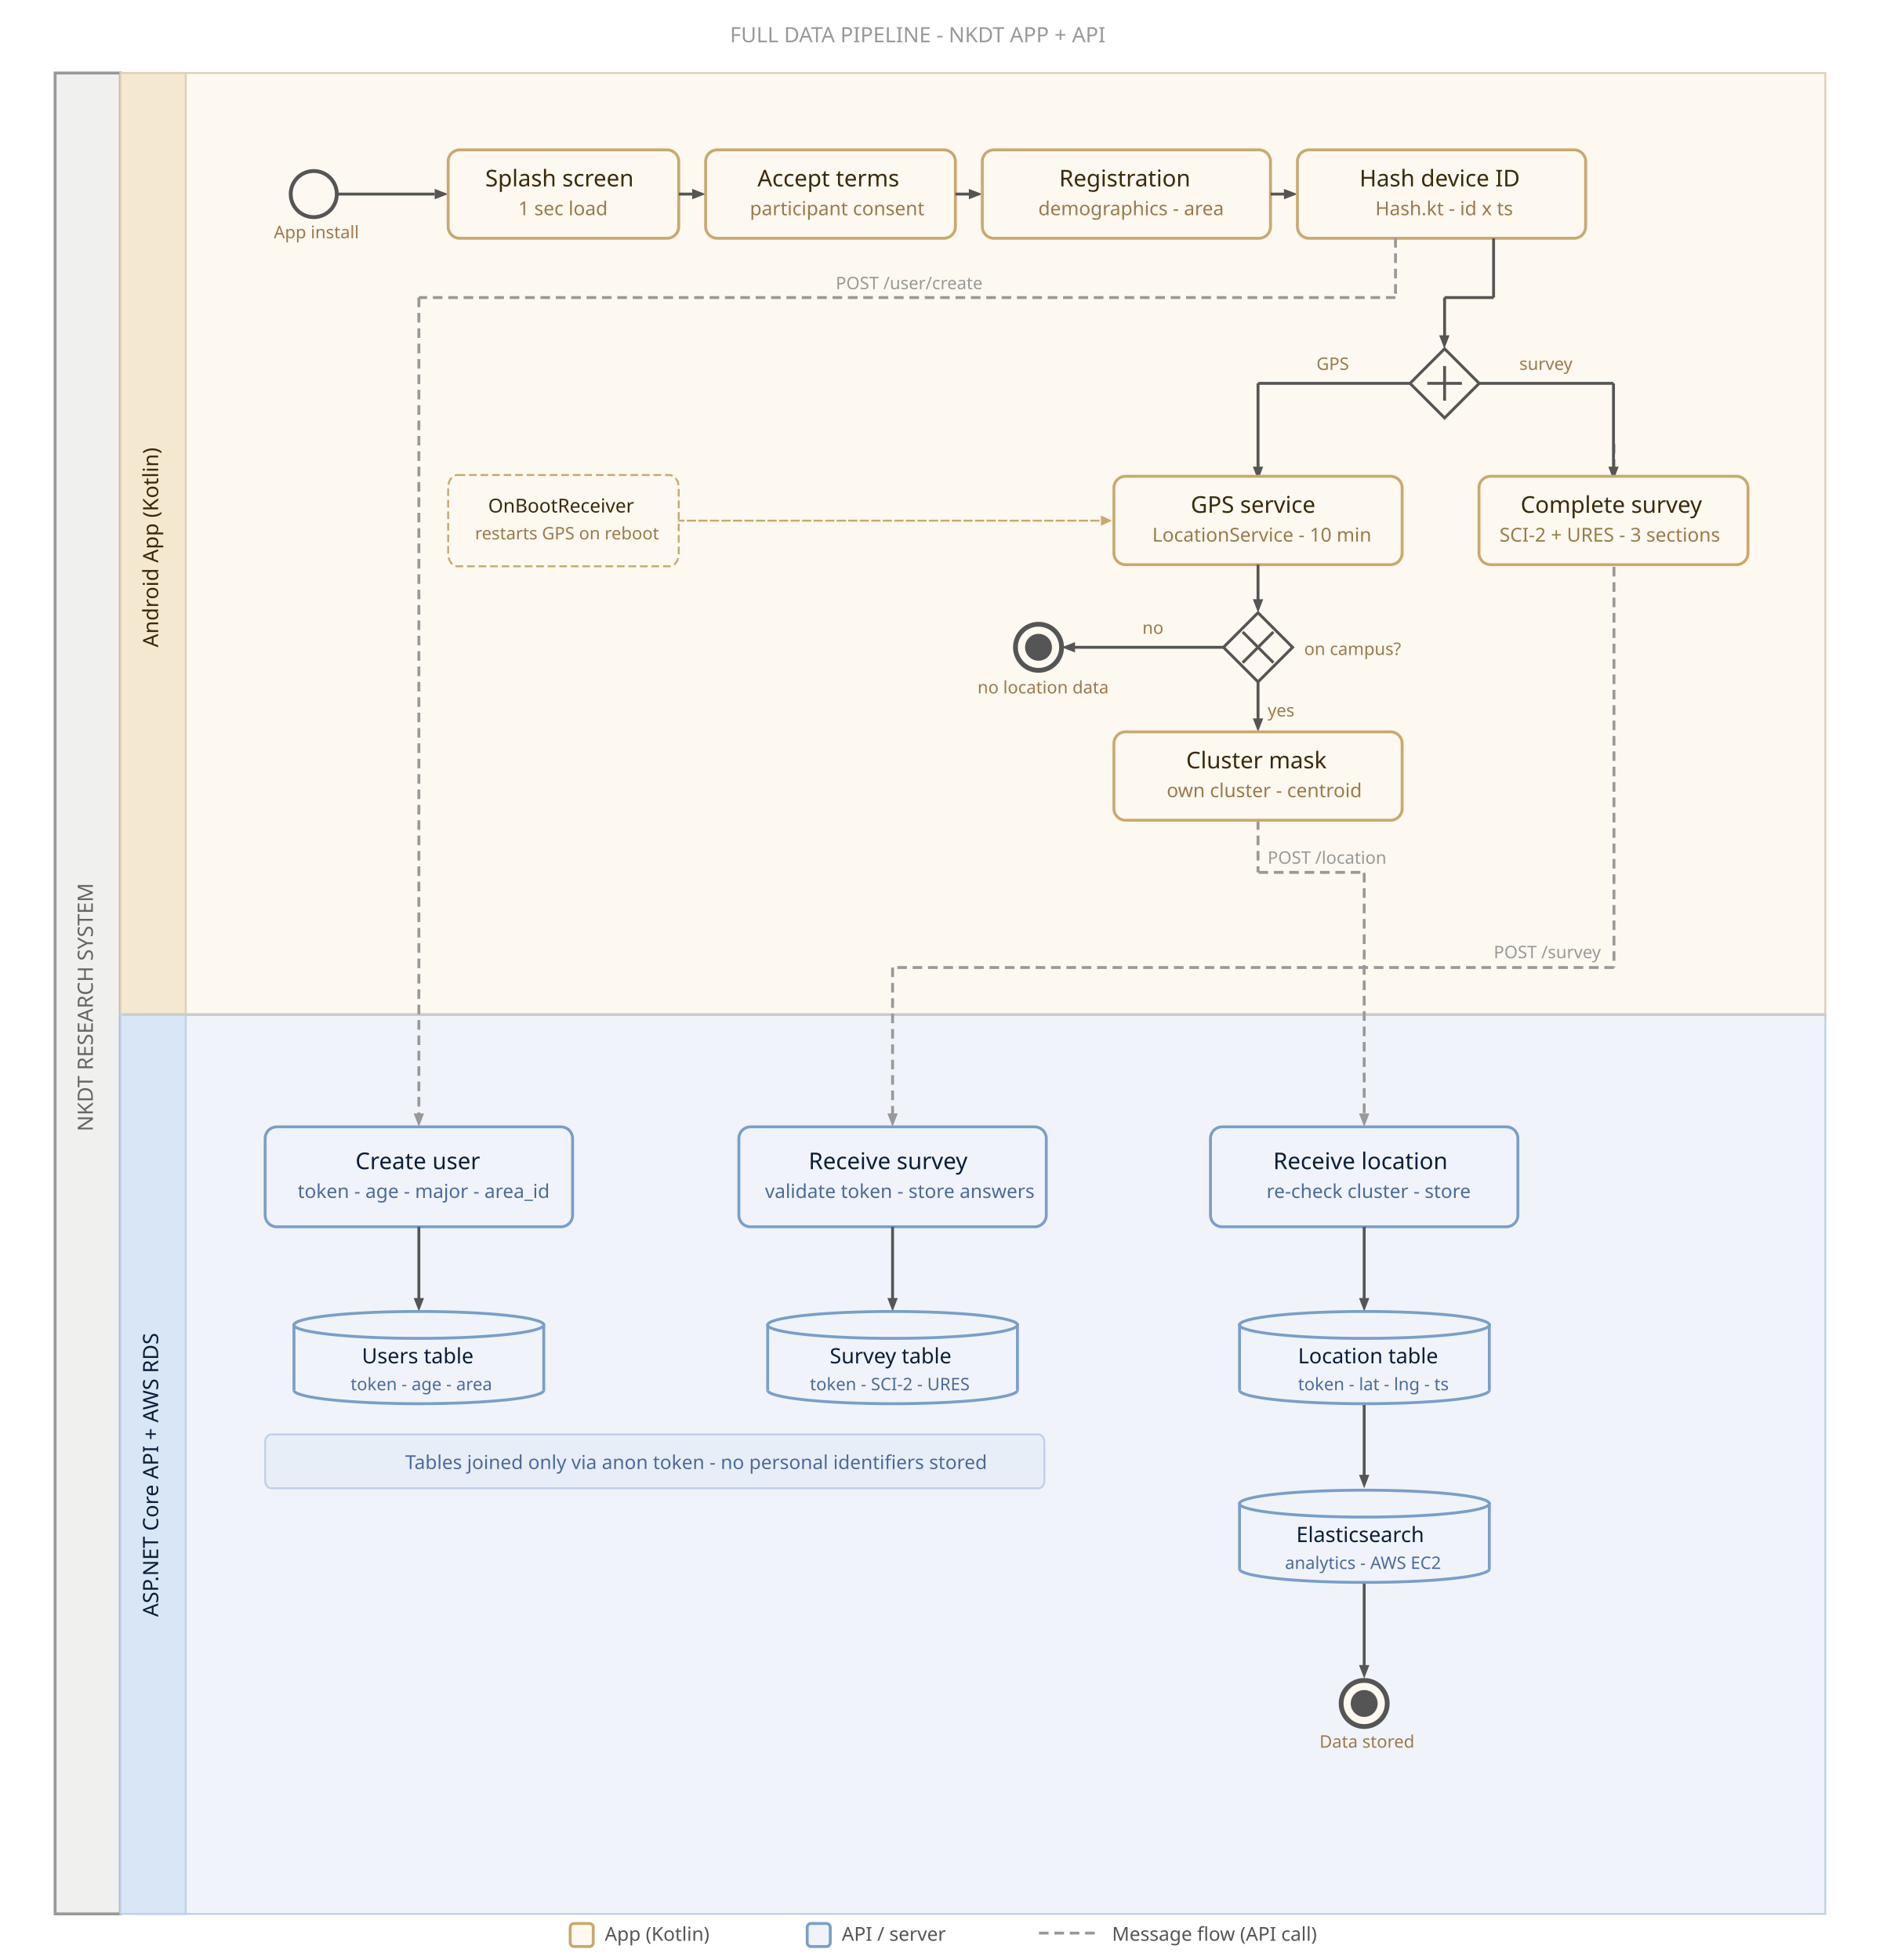
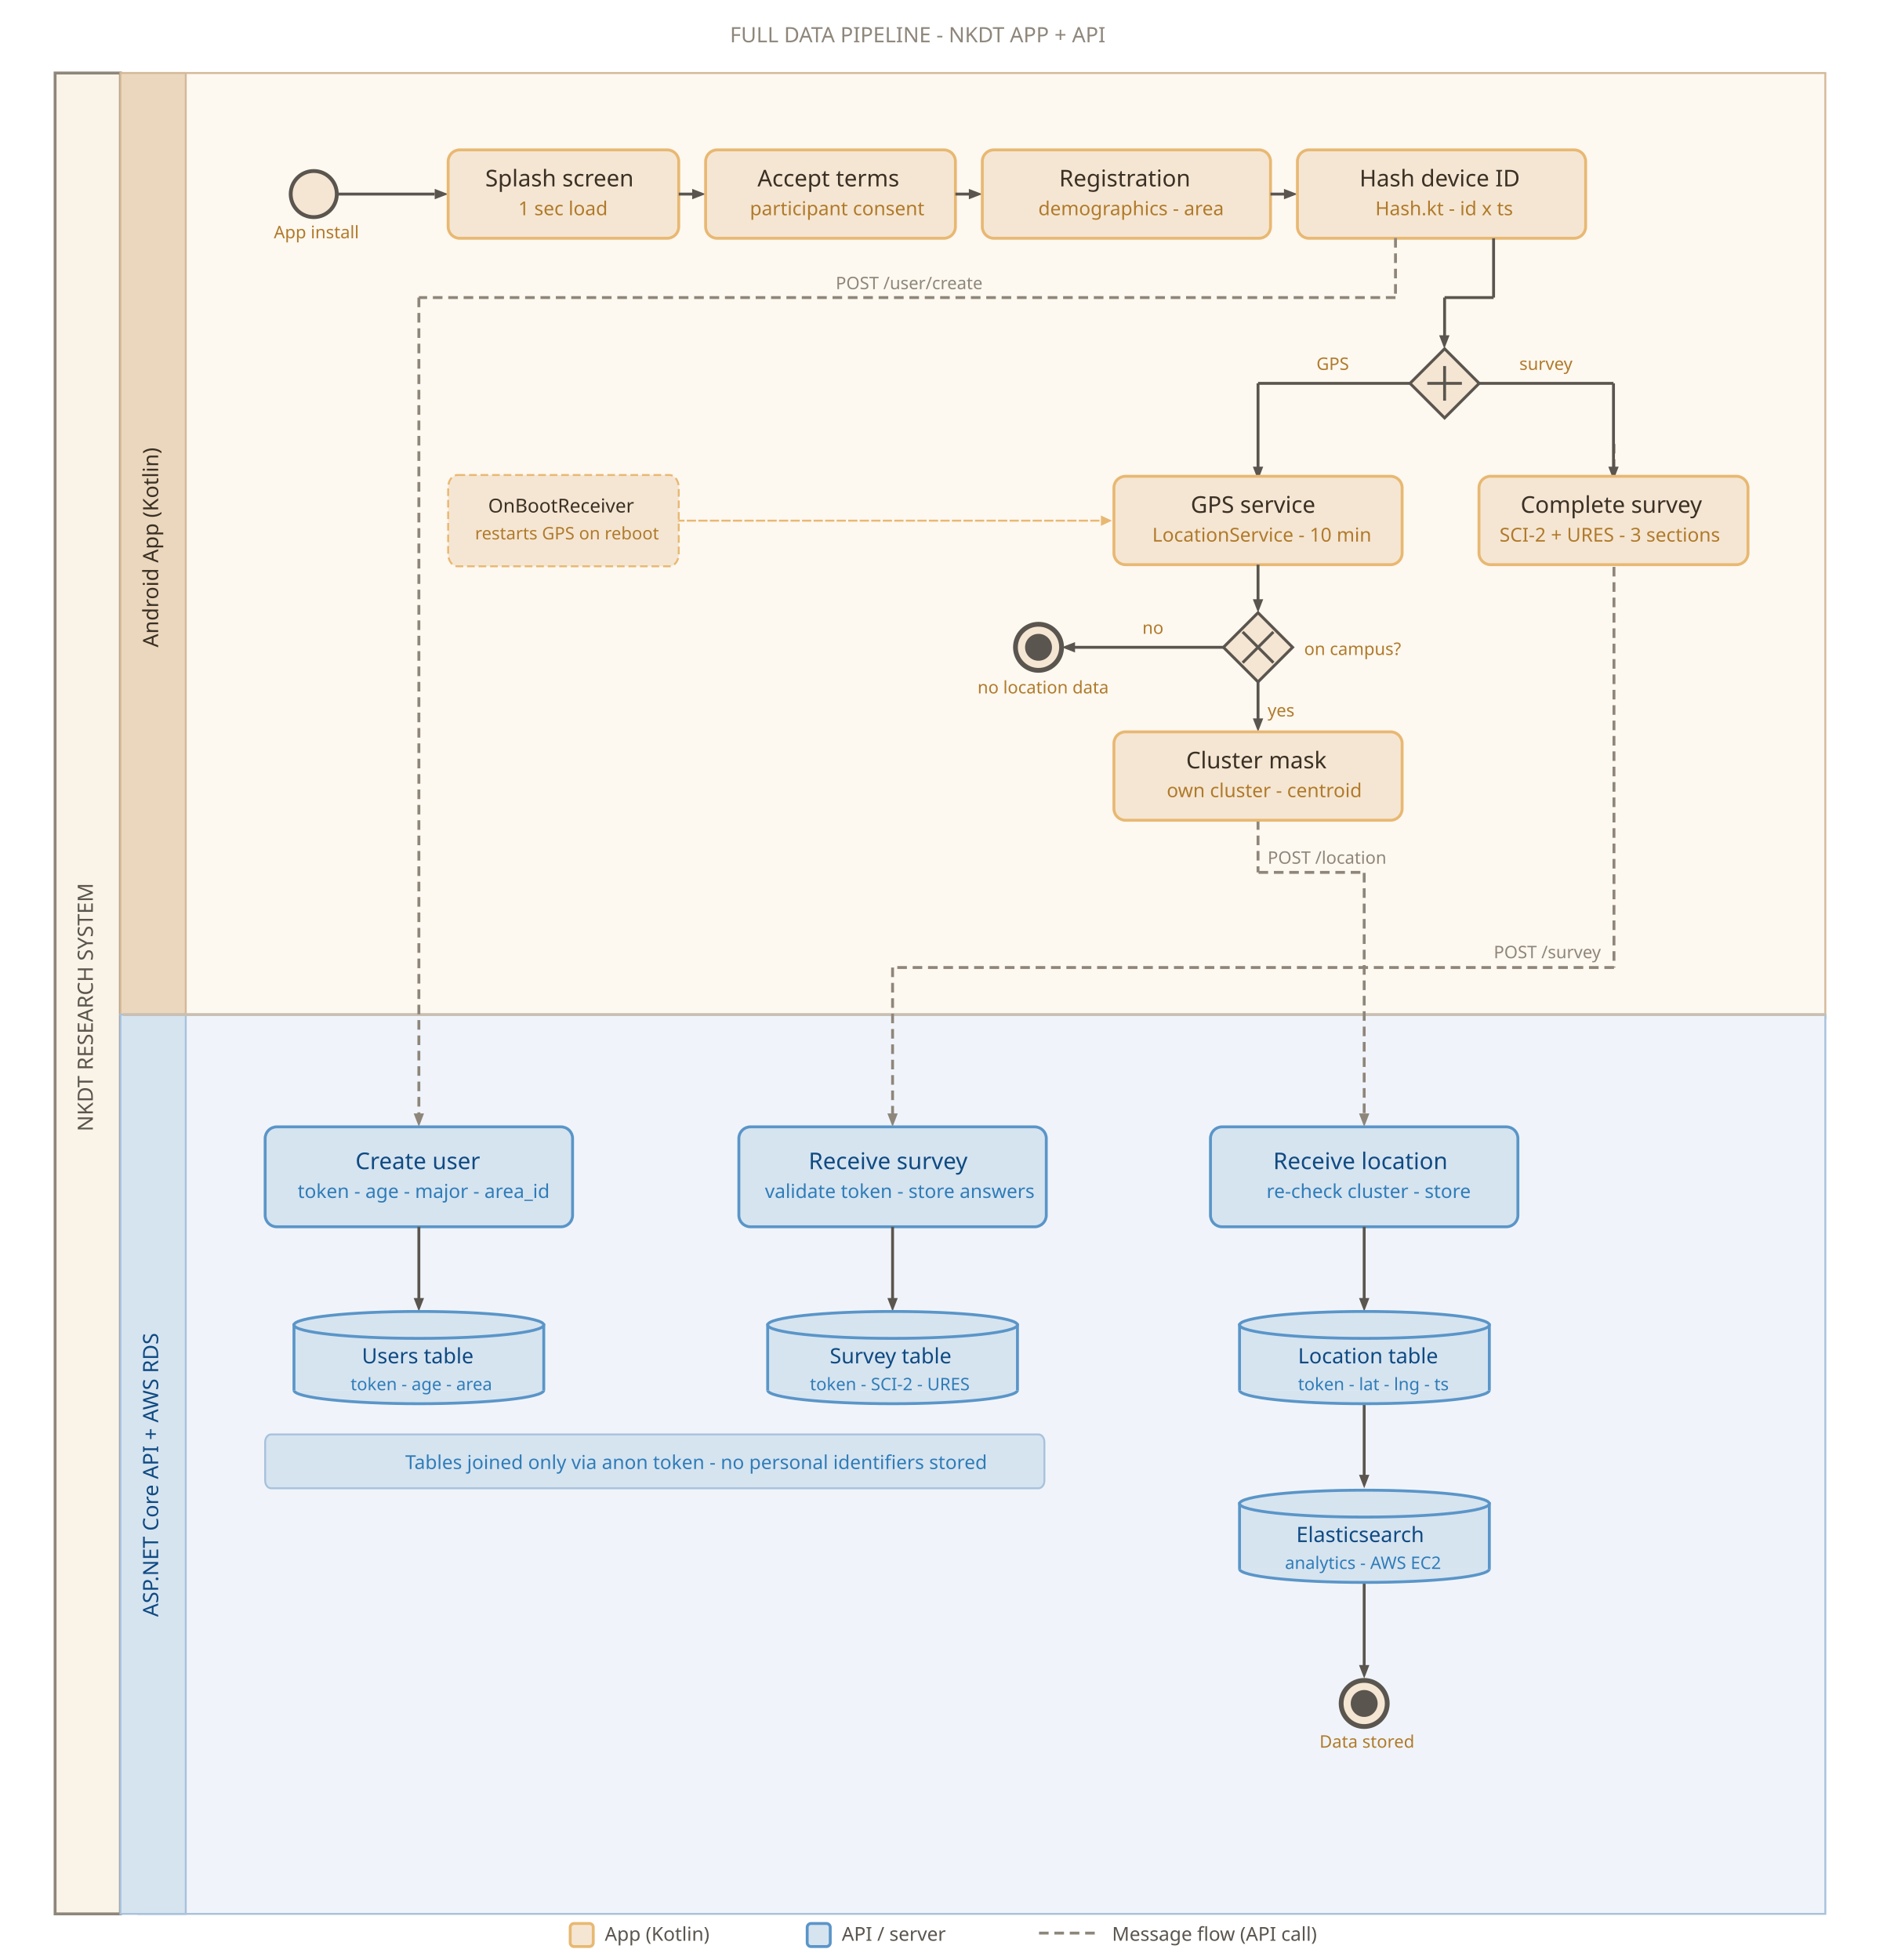
<svg xmlns="http://www.w3.org/2000/svg" version="1.1" id="Layer_1" x="0px" y="0px" width="980px" height="1020px" viewBox="0 0 980 1020" enable-background="new 0 0 980 1020" xml:space="preserve">
-   <text transform="matrix(1 0 0 1 379.9189 22)" fill="#999999" font-family="'ArialMT'" font-size="11">FULL DATA PIPELINE - NKDT APP + API</text>
-   <g>
-     <rect x="28.676" y="38" fill="#F0F0EE" stroke="#999999" stroke-width="1.5" width="34" height="958" />
-     <text transform="matrix(6.123234e-017 -1 1 6.123234e-017 48.3242 588.8115)" fill="#666666" font-family="'Arial-BoldMT'" font-size="11">NKDT RESEARCH SYSTEM</text>
-   </g>
-   <rect x="63.095" y="38" fill="#FDF8F0" stroke="#DDD0B8" width="886.905" height="491.905" />
-   <g>
-     <rect x="62.676" y="38" fill="#F5E8D0" stroke="#DDD0B8" width="34" height="490" />
-     <text transform="matrix(6.123234e-017 -1 1 6.123234e-017 82.3242 336.8643)" fill="#3A2A0A" font-family="'Arial-BoldMT'" font-size="11">Android App (Kotlin)</text>
-   </g>
-   <rect x="72" y="528" fill="#F0F4FA" stroke="#C0D0E8" width="878" height="468" />
-   <g>
-     <rect x="62.676" y="528" fill="#D8E6F5" stroke="#C0D0E8" width="34" height="468" />
-     <text transform="matrix(6.123234e-017 -1 1 6.123234e-017 82.3242 841.4121)" fill="#0A1E3A" font-family="'Arial-BoldMT'" font-size="11">ASP.NET Core API + AWS RDS</text>
-   </g>
-   <line fill="none" stroke="#CCCCCC" stroke-width="1.5" x1="64" y1="528" x2="950" y2="528" />
-   <g>
-     <circle fill="#FDF8F0" stroke="#555555" stroke-width="2" cx="163.295" cy="101" r="12" />
-     <text transform="matrix(1 0 0 1 142.5332 124)" fill="#9A7A4A" font-family="'ArialMT'" font-size="9">App install</text>
-   </g>
-   <g>
-     <line fill="none" stroke="#555555" stroke-width="1.5" x1="175.812" y1="101" x2="226.246" y2="101" />
-     <polygon fill="#555555" points="233.246,101 226.246,103.7 226.246,98.3  " />
-   </g>
-   <g>
-     <path fill="#FDF8F0" stroke="#C8A96E" stroke-width="1.5" d="M239.246,78h108c3.313,0,6,2.687,6,6v34c0,3.313-2.688,6-6,6h-108   c-3.313,0-6-2.687-6-6V84C233.246,80.687,235.933,78,239.246,78z" />
-     <text transform="matrix(1 0 0 1 252.5586 97)" fill="#3A2A0A" font-family="'Arial-BoldMT'" font-size="12">Splash screen</text>
-     <text transform="matrix(1 0 0 1 269.7339 112)" fill="#9A7A4A" font-family="'ArialMT'" font-size="10">1 sec load</text>
-   </g>
-   <g>
-     <line fill="none" stroke="#555555" stroke-width="1.5" x1="353.246" y1="101" x2="360.746" y2="101" />
-     <polygon fill="#555555" points="367.246,101 360.246,103.7 360.246,98.3  " />
-   </g>
-   <g>
-     <path fill="#FDF8F0" stroke="#C8A96E" stroke-width="1.5" d="M373.246,78h118c3.313,0,6,2.687,6,6v34c0,3.313-2.688,6-6,6h-118   c-3.313,0-6-2.687-6-6V84C367.246,80.687,369.933,78,373.246,78z" />
-     <text transform="matrix(1 0 0 1 394.2305 97)" fill="#3A2A0A" font-family="'Arial-BoldMT'" font-size="12">Accept terms</text>
-     <text transform="matrix(1 0 0 1 390.2759 112)" fill="#9A7A4A" font-family="'ArialMT'" font-size="10">participant consent</text>
-   </g>
-   <g>
-     <line fill="none" stroke="#555555" stroke-width="1.5" x1="497.246" y1="101" x2="504.746" y2="101" />
-     <polygon fill="#555555" points="511.246,101 504.246,103.7 504.246,98.3  " />
-   </g>
-   <g>
-     <path fill="#FDF8F0" stroke="#C8A96E" stroke-width="1.5" d="M517.246,78h138c3.313,0,6,2.687,6,6v34c0,3.313-2.688,6-6,6h-138   c-3.313,0-6-2.687-6-6V84C511.246,80.687,513.933,78,517.246,78z" />
-     <text transform="matrix(1 0 0 1 551.2422 97)" fill="#3A2A0A" font-family="'Arial-BoldMT'" font-size="12">Registration</text>
-     <text transform="matrix(1 0 0 1 540.3887 112)" fill="#9A7A4A" font-family="'ArialMT'" font-size="10">demographics - area</text>
-   </g>
-   <g>
-     <line fill="none" stroke="#555555" stroke-width="1.5" x1="661.246" y1="101" x2="668.746" y2="101" />
-     <polygon fill="#555555" points="675.246,101 668.246,103.7 668.246,98.3  " />
-   </g>
-   <g>
-     <path fill="#FDF8F0" stroke="#C8A96E" stroke-width="1.5" d="M681.246,78h138c3.313,0,6,2.687,6,6v34c0,3.313-2.688,6-6,6h-138   c-3.313,0-6-2.687-6-6V84C675.246,80.687,677.933,78,681.246,78z" />
-     <text transform="matrix(1 0 0 1 707.5605 97)" fill="#3A2A0A" font-family="'Arial-BoldMT'" font-size="12">Hash device ID</text>
-     <text transform="matrix(1 0 0 1 715.793 112)" fill="#9A7A4A" font-family="'ArialMT'" font-size="10">Hash.kt - id x ts</text>
-   </g>
-   <g>
-     <path fill="#FDF8F0" stroke="#C8A96E" stroke-dasharray="4,2" d="M238.111,247.208h110.27c2.688,0,4.865,2.9,4.865,6.477v34.546   c0,3.577-2.178,6.477-4.865,6.477h-110.27c-2.687,0-4.865-2.9-4.865-6.477v-34.546   C233.246,250.109,235.424,247.208,238.111,247.208z" />
-     <text transform="matrix(1 0 0 1 254.0688 266.709)" fill="#3A2A0A" font-family="'Arial-BoldMT'" font-size="10">OnBootReceiver</text>
-     <text transform="matrix(1 0 0 1 247.2246 280.709)" fill="#9A7A4A" font-family="'ArialMT'" font-size="9">restarts GPS on reboot</text>
-   </g>
-   <line fill="none" stroke="#999999" stroke-width="1.5" stroke-dasharray="5,3" x1="654.748" y1="426.833" x2="654.748" y2="454" />
-   <text transform="matrix(1 0 0 1 434.9648 150.5)" fill="#999999" font-family="'ArialMT'" font-size="9">POST /user/create</text>
-   <line fill="none" stroke="#999999" stroke-width="1.5" stroke-dasharray="5,3" x1="840" y1="231" x2="840" y2="503.5" />
-   <text transform="matrix(1 0 0 1 777.4219 498.667)" fill="#999999" font-family="'ArialMT'" font-size="9">POST /survey</text>
-   <line fill="none" stroke="#999999" stroke-width="1.5" stroke-dasharray="5,3" x1="726.295" y1="123.858" x2="726.295" y2="154.858" />
-   <text transform="matrix(1 0 0 1 659.748 449.5)" fill="#999999" font-family="'ArialMT'" font-size="9">POST /location</text>
-   <line fill="none" stroke="#999999" stroke-width="1.5" stroke-dasharray="5,3" x1="726.294" y1="154.858" x2="218" y2="154.858" />
-   <g>
-     <line fill="none" stroke="#999999" stroke-width="1.5" stroke-dasharray="5,3" x1="218" y1="154.858" x2="218" y2="579.929" />
-     <polygon fill="#999999" points="218,586.429 215.3,579.429 220.7,579.429  " />
-   </g>
-   <g>
-     <path fill="#F0F4FA" stroke="#7A9EC8" stroke-width="1.5" d="M144,586.429h148c3.313,0,6,2.688,6,6v40c0,3.313-2.687,6-6,6H144   c-3.313,0-6-2.687-6-6v-40C138,589.115,140.687,586.429,144,586.429z" />
-     <text transform="matrix(1 0 0 1 184.9824 608.4287)" fill="#0A1E3A" font-family="'Arial-BoldMT'" font-size="12">Create user</text>
-     <text transform="matrix(1 0 0 1 154.9141 623.4287)" fill="#4A6A9A" font-family="'ArialMT'" font-size="10">token - age - major - area_id</text>
-   </g>
-   <g>
-     <line fill="none" stroke="#555555" stroke-width="1.5" x1="218" y1="638.429" x2="218" y2="676" />
-     <polygon fill="#555555" points="218,682.5 215.3,675.5 220.7,675.5  " />
-   </g>
-   <line fill="none" stroke="#999999" stroke-width="1.5" stroke-dasharray="5,3" x1="840" y1="503.5" x2="464.543" y2="503.5" />
-   <g>
-     <line fill="none" stroke="#999999" stroke-width="1.5" stroke-dasharray="5,3" x1="464.543" y1="503.5" x2="464.543" y2="579.929" />
-     <polygon fill="#999999" points="464.543,586.429 461.843,579.429 467.243,579.429  " />
-   </g>
-   <g>
-     <path fill="#F0F4FA" stroke="#7A9EC8" stroke-width="1.5" d="M390.543,586.429h148c3.313,0,6,2.688,6,6v40c0,3.313-2.688,6-6,6   h-148c-3.313,0-6-2.687-6-6v-40C384.543,589.115,387.229,586.429,390.543,586.429z" />
-     <text transform="matrix(1 0 0 1 420.8438 608.4287)" fill="#0A1E3A" font-family="'Arial-BoldMT'" font-size="12">Receive survey</text>
-     <text transform="matrix(1 0 0 1 398.1221 623.4287)" fill="#4A6A9A" font-family="'ArialMT'" font-size="10">validate token - store answers</text>
-   </g>
-   <g>
-     <line fill="none" stroke="#555555" stroke-width="1.5" x1="464.543" y1="638.429" x2="464.543" y2="676" />
-     <polygon fill="#555555" points="464.543,682.5 461.843,675.5 467.243,675.5  " />
-   </g>
-   <line fill="none" stroke="#999999" stroke-width="1.5" stroke-dasharray="5,3" x1="655" y1="454" x2="710" y2="454" />
-   <g>
-     <line fill="none" stroke="#999999" stroke-width="1.5" stroke-dasharray="5,3" x1="710" y1="454.25" x2="710" y2="579.429" />
-     <polygon fill="#999999" points="710,586.429 707.3,579.429 712.7,579.429  " />
-   </g>
-   <g>
-     <path fill="#F0F4FA" stroke="#7A9EC8" stroke-width="1.5" d="M636,586.429h148c3.313,0,6,2.688,6,6v40c0,3.313-2.688,6-6,6H636   c-3.313,0-6-2.687-6-6v-40C630,589.115,632.688,586.429,636,586.429z" />
-     <text transform="matrix(1 0 0 1 662.6475 608.4287)" fill="#0A1E3A" font-family="'Arial-BoldMT'" font-size="12">Receive location</text>
-     <text transform="matrix(1 0 0 1 659.1523 623.4287)" fill="#4A6A9A" font-family="'ArialMT'" font-size="10">re-check cluster - store</text>
-   </g>
-   <g>
-     <line fill="none" stroke="#555555" stroke-width="1.5" x1="710" y1="638.429" x2="710" y2="676" />
-     <polygon fill="#555555" points="710,682.5 707.3,675.5 712.7,675.5  " />
-   </g>
-   <g>
-     <line fill="none" stroke="#555555" stroke-width="1.5" x1="710" y1="730.5" x2="710" y2="768" />
-     <polygon fill="#555555" points="710,774.5 707.3,767.5 712.7,767.5  " />
-   </g>
-   <g>
-     <line fill="none" stroke="#555555" stroke-width="1.5" x1="710" y1="823.5" x2="710" y2="867" />
-     <polygon fill="#555555" points="710,873.5 707.3,866.5 712.7,866.5  " />
-   </g>
-   <g>
-     <g>
-       <circle fill="#FDF8F0" stroke="#555555" stroke-width="2.5" cx="710" cy="886.5" r="12" />
-       <circle fill="#555555" cx="710" cy="886.5" r="7" />
-     </g>
-     <text transform="matrix(1 0 0 1 686.7373 909.5)" fill="#9A7A4A" font-family="'ArialMT'" font-size="9">Data stored</text>
-   </g>
-   <g>
-     <path fill="#E8EEF8" stroke="#C0D0E8" d="M141.004,746.5H540.56c1.658,0,3.005,1.791,3.005,4v20c0,2.209-1.347,4-3.005,4H141.004   c-1.659,0-3.004-1.791-3.004-4v-20C138,748.291,139.345,746.5,141.004,746.5z" />
-     <text transform="matrix(1 0 0 1 210.936 764.5)" fill="#4A6A9A" font-family="'ArialMT'" font-size="10">Tables joined only via anon token - no personal identifiers stored</text>
-   </g>
-   <g>
-     <g>
-       <path fill="#FDF8F0" stroke="#C8A96E" stroke-width="1.5" d="M298.762,1001h8c1.104,0,2,0.896,2,2v8c0,1.104-0.896,2-2,2h-8    c-1.104,0-2-0.896-2-2v-8C296.762,1001.896,297.657,1001,298.762,1001z" />
-       <text transform="matrix(1 0 0 1 314.7617 1010)" fill="#555555" font-family="'ArialMT'" font-size="10">App (Kotlin)</text>
-     </g>
-     <g>
-       <path fill="#F0F4FA" stroke="#7A9EC8" stroke-width="1.5" d="M422.107,1001h8c1.104,0,2,0.896,2,2v8c0,1.104-0.896,2-2,2h-8    c-1.104,0-2-0.896-2-2v-8C420.107,1001.896,421.003,1001,422.107,1001z" />
-       <text transform="matrix(1 0 0 1 438.1079 1010)" fill="#555555" font-family="'ArialMT'" font-size="10">API / server</text>
-     </g>
-     <g>
-       <line fill="none" stroke="#999999" stroke-width="1.5" stroke-dasharray="5,3" x1="540.762" y1="1006" x2="572.762" y2="1006" />
-       <text transform="matrix(1 0 0 1 578.7617 1010)" fill="#555555" font-family="'ArialMT'" font-size="10">Message flow (API call)</text>
-     </g>
-   </g>
-   <g>
-     <path fill="none" stroke="#C8A96E" stroke-dasharray="3,3" d="M353.246,270.958h222.595H353.246z" />
-     <polygon fill="#C8A96E" points="578.703,270.958 572.979,273.659 572.979,268.258  " />
-   </g>
-   <g>
-     <g>
-       <polygon fill="#FDF8F0" stroke="#555555" stroke-width="1.5" points="751.843,181.5 769.843,199.5 751.843,217.5 733.843,199.5       " />
-       <line fill="none" stroke="#555555" stroke-width="1.5" x1="751.843" y1="190.5" x2="751.843" y2="208.5" />
-       <line fill="none" stroke="#555555" stroke-width="1.5" x1="742.843" y1="199.5" x2="760.843" y2="199.5" />
-     </g>
-     <g>
-       <line fill="none" stroke="#555555" stroke-width="1.5" x1="733.748" y1="199.5" x2="654.748" y2="199.5" />
-       <line fill="none" stroke="#555555" stroke-width="1.5" x1="654.748" y1="199.5" x2="654.748" y2="247.858" />
-       <polygon fill="#555555" points="654.748,249.858 652.048,242.858 657.448,242.858   " />
-     </g>
-     <text transform="matrix(1 0 0 1 685.1523 192.5)" fill="#9A7A4A" font-family="'ArialMT'" font-size="9">GPS</text>
-     <g>
-       <line fill="none" stroke="#555555" stroke-width="1.5" x1="769.748" y1="199.5" x2="839.748" y2="199.5" />
-       <line fill="none" stroke="#555555" stroke-width="1.5" x1="839.748" y1="199.5" x2="839.748" y2="247.858" />
-       <polygon fill="#555555" points="839.748,249.858 837.048,242.858 842.448,242.858   " />
-     </g>
-     <text transform="matrix(1 0 0 1 790.748 192.5)" fill="#9A7A4A" font-family="'ArialMT'" font-size="9">survey</text>
-     <g>
-       <path fill="#FDF8F0" stroke="#C8A96E" stroke-width="1.5" d="M585.748,247.858h138c3.313,0,6,2.687,6,6v34c0,3.313-2.688,6-6,6    h-138c-3.313,0-6-2.687-6-6v-34C579.748,250.544,582.435,247.858,585.748,247.858z" />
-       <text transform="matrix(1 0 0 1 619.7236 266.8574)" fill="#3A2A0A" font-family="'Arial-BoldMT'" font-size="12">GPS service</text>
-       <text transform="matrix(1 0 0 1 599.7207 281.8574)" fill="#9A7A4A" font-family="'ArialMT'" font-size="10">LocationService - 10 min</text>
-     </g>
-     <g>
-       <path fill="#FDF8F0" stroke="#C8A96E" stroke-width="1.5" d="M775.748,247.858h128c3.313,0,6,2.687,6,6v34c0,3.313-2.688,6-6,6    h-128c-3.313,0-6-2.687-6-6v-34C769.748,250.544,772.435,247.858,775.748,247.858z" />
-       <text transform="matrix(1 0 0 1 791.3965 266.8574)" fill="#3A2A0A" font-family="'Arial-BoldMT'" font-size="12">Complete survey</text>
-       <text transform="matrix(1 0 0 1 780.4219 281.8574)" fill="#9A7A4A" font-family="'ArialMT'" font-size="10">SCI-2 + URES - 3 sections</text>
-     </g>
-     <g>
-       <line fill="none" stroke="#555555" stroke-width="1.5" x1="654.748" y1="293.858" x2="654.748" y2="312.358" />
-       <polygon fill="#555555" points="654.748,318.858 652.048,311.858 657.448,311.858   " />
-     </g>
-     <g>
-       <polygon fill="#FDF8F0" stroke="#555555" stroke-width="1.5" points="654.748,318.858 672.748,336.858 654.748,354.858     636.748,336.858   " />
-       <line fill="none" stroke="#555555" stroke-width="1.5" x1="646.748" y1="328.858" x2="662.748" y2="344.858" />
-       <line fill="none" stroke="#555555" stroke-width="1.5" x1="662.748" y1="328.858" x2="646.748" y2="344.858" />
-     </g>
-     <text transform="matrix(1 0 0 1 678.748 340.8574)" fill="#9A7A4A" font-family="'ArialMT'" font-size="9">on campus?</text>
-     <g>
-       <line fill="none" stroke="#555555" stroke-width="1.5" x1="636.748" y1="336.858" x2="558.5" y2="336.858" />
-       <polygon fill="#555555" points="552.5,336.858 559.5,334.158 559.5,339.558   " />
-     </g>
-     <g>
-       <circle fill="#FDF8F0" stroke="#555555" stroke-width="2.5" cx="540.5" cy="336.858" r="12" />
-       <circle fill="#555555" cx="540.5" cy="336.858" r="7" />
-     </g>
-     <text transform="matrix(1 0 0 1 508.7598 360.8574)" fill="#9A7A4A" font-family="'ArialMT'" font-size="9">no location data</text>
-     <g>
-       <line fill="none" stroke="#555555" stroke-width="1.5" x1="654.748" y1="354.858" x2="654.748" y2="374.358" />
-       <polygon fill="#555555" points="654.748,380.858 652.048,373.858 657.448,373.858   " />
-     </g>
-     <text transform="matrix(1 0 0 1 659.748 372.8574)" fill="#9A7A4A" font-family="'ArialMT'" font-size="9">yes</text>
-     <g>
-       <path fill="#FDF8F0" stroke="#C8A96E" stroke-width="1.5" d="M585.748,380.858h138c3.313,0,6,2.687,6,6v34c0,3.313-2.688,6-6,6    h-138c-3.313,0-6-2.688-6-6v-34C579.748,383.544,582.435,380.858,585.748,380.858z" />
-       <text transform="matrix(1 0 0 1 617.3154 399.8574)" fill="#3A2A0A" font-family="'Arial-BoldMT'" font-size="12">Cluster mask</text>
-       <text transform="matrix(1 0 0 1 607.2285 414.8574)" fill="#9A7A4A" font-family="'ArialMT'" font-size="10">own cluster - centroid</text>
-     </g>
-     <g>
-       <line fill="none" stroke="#555555" stroke-width="1.5" x1="751.843" y1="154.858" x2="751.843" y2="177.797" />
-       <polygon fill="#555555" points="751.718,181.5 749.018,174.5 754.418,174.5   " />
-     </g>
-     <text transform="matrix(1 0 0 1 594.5469 329.8584)" fill="#9A7A4A" font-family="'ArialMT'" font-size="9">no</text>
-   </g>
-   <g>
-     <polyline fill="#F0F4FA" stroke="#7A9EC8" stroke-width="1.5" points="153,723.5 153,689.5 283,689.5 283,723.5  " />
-     <path fill="#F0F4FA" stroke="#7A9EC8" stroke-width="1.5" d="M153,723.5c0,3.87,29.1,7,65,7s65-3.13,65-7" />
-     <text transform="matrix(1 0 0 1 188.3462 709.5)" fill="#0A1E3A" font-family="'Arial-BoldMT'" font-size="11">Users table</text>
-     <text transform="matrix(1 0 0 1 182.479 723.5)" fill="#4A6A9A" font-family="'ArialMT'" font-size="9">token - age - area</text>
-     <ellipse fill="#F0F4FA" stroke="#7A9EC8" stroke-width="1.5" cx="218" cy="689.5" rx="65" ry="7" />
-   </g>
-   <g>
-     <polyline fill="#F0F4FA" stroke="#7A9EC8" stroke-width="1.5" points="399.543,723.5 399.543,689.5 529.543,689.5 529.543,723.5     " />
-     <path fill="#F0F4FA" stroke="#7A9EC8" stroke-width="1.5" d="M399.543,723.5c0,3.87,29.1,7,65,7s65-3.13,65-7" />
-     <text transform="matrix(1 0 0 1 431.833 709.5)" fill="#0A1E3A" font-family="'Arial-BoldMT'" font-size="11">Survey table</text>
-     <text transform="matrix(1 0 0 1 421.5313 723.5)" fill="#4A6A9A" font-family="'ArialMT'" font-size="9">token - SCI-2 - URES</text>
-     <ellipse fill="#F0F4FA" stroke="#7A9EC8" stroke-width="1.5" cx="464.543" cy="689.5" rx="65" ry="7" />
-   </g>
-   <g>
-     <g>
-       <polyline fill="#F0F4FA" stroke="#7A9EC8" stroke-width="1.5" points="645.125,723.5 645.125,689.5 775.125,689.5 775.125,723.5       " />
-       <path fill="#F0F4FA" stroke="#7A9EC8" stroke-width="1.5" d="M645.125,723.5c0,3.87,29.1,7,65,7c35.898,0,65-3.13,65-7" />
-       <ellipse fill="#F0F4FA" stroke="#7A9EC8" stroke-width="1.5" cx="710.125" cy="689.5" rx="65" ry="7" />
-     </g>
-     <text transform="matrix(1 0 0 1 675.5439 709.5)" fill="#0A1E3A" font-family="'Arial-BoldMT'" font-size="11">Location table</text>
-     <text transform="matrix(1 0 0 1 675.5605 723.5)" fill="#4A6A9A" font-family="'ArialMT'" font-size="9">token - lat - lng - ts</text>
-   </g>
-   <g>
-     <g>
-       <polyline fill="#F0F4FA" stroke="#7A9EC8" stroke-width="1.5" points="645.125,816.5 645.125,782.5 775.125,782.5 775.125,816.5       " />
-       <path fill="#F0F4FA" stroke="#7A9EC8" stroke-width="1.5" d="M645.125,816.5c0,3.87,29.1,7,65,7c35.898,0,65-3.13,65-7" />
-       <ellipse fill="#F0F4FA" stroke="#7A9EC8" stroke-width="1.5" cx="710.125" cy="782.5" rx="65" ry="7" />
-     </g>
-     <text transform="matrix(1 0 0 1 674.6563 802.5)" fill="#0A1E3A" font-family="'Arial-BoldMT'" font-size="11">Elasticsearch</text>
-     <text transform="matrix(1 0 0 1 668.7793 816.5)" fill="#4A6A9A" font-family="'ArialMT'" font-size="9">analytics - AWS EC2</text>
-   </g>
-   <line fill="none" stroke="#555555" stroke-width="1.5" x1="777.343" y1="154.858" x2="751.843" y2="154.858" />
-   <line fill="none" stroke="#555555" stroke-width="1.5" x1="777.343" y1="124" x2="777.343" y2="154.858" />
+   <text transform="matrix(1 0 0 1 379.9189 22)" fill="#8E867A" font-family="'ArialMT'" font-size="11">FULL DATA PIPELINE - NKDT APP + API</text>
+   <g>
+     <rect x="28.676" y="38" fill="#FAF4E8" stroke="#8E867A" stroke-width="1.5" width="34" height="958" />
+     <text transform="matrix(6.123234e-017 -1 1 6.123234e-017 48.3242 588.8115)" fill="#5A554E" font-family="'Arial-BoldMT'" font-size="11">NKDT RESEARCH SYSTEM</text>
+   </g>
+   <rect x="63.095" y="38" fill="#FDF8F0" stroke="#D4B998" width="886.905" height="491.905" />
+   <g>
+     <rect x="62.676" y="38" fill="#EBD7BD" stroke="#D4B998" width="34" height="490" />
+     <text transform="matrix(6.123234e-017 -1 1 6.123234e-017 82.3242 336.8643)" fill="#3A3024" font-family="'Arial-BoldMT'" font-size="11">Android App (Kotlin)</text>
+   </g>
+   <rect x="72" y="528" fill="#F0F4FA" stroke="#A8C2DC" width="878" height="468" />
+   <g>
+     <rect x="62.676" y="528" fill="#D6E4F0" stroke="#A8C2DC" width="34" height="468" />
+     <text transform="matrix(6.123234e-017 -1 1 6.123234e-017 82.3242 841.4121)" fill="#0F4A82" font-family="'Arial-BoldMT'" font-size="11">ASP.NET Core API + AWS RDS</text>
+   </g>
+   <line fill="none" stroke="#C9C0B2" stroke-width="1.5" x1="64" y1="528" x2="950" y2="528" />
+   <g>
+     <circle fill="#F5E6D3" stroke="#5A554E" stroke-width="2" cx="163.295" cy="101" r="12" />
+     <text transform="matrix(1 0 0 1 142.5332 124)" fill="#B07A2A" font-family="'ArialMT'" font-size="9">App install</text>
+   </g>
+   <g>
+     <line fill="none" stroke="#5A554E" stroke-width="1.5" x1="175.812" y1="101" x2="226.246" y2="101" />
+     <polygon fill="#5A554E" points="233.246,101 226.246,103.7 226.246,98.3  " />
+   </g>
+   <g>
+     <path fill="#F5E6D3" stroke="#E8B872" stroke-width="1.5" d="M239.246,78h108c3.313,0,6,2.687,6,6v34c0,3.313-2.688,6-6,6h-108   c-3.313,0-6-2.687-6-6V84C233.246,80.687,235.933,78,239.246,78z" />
+     <text transform="matrix(1 0 0 1 252.5586 97)" fill="#3A3024" font-family="'Arial-BoldMT'" font-size="12">Splash screen</text>
+     <text transform="matrix(1 0 0 1 269.7339 112)" fill="#B07A2A" font-family="'ArialMT'" font-size="10">1 sec load</text>
+   </g>
+   <g>
+     <line fill="none" stroke="#5A554E" stroke-width="1.5" x1="353.246" y1="101" x2="360.746" y2="101" />
+     <polygon fill="#5A554E" points="367.246,101 360.246,103.7 360.246,98.3  " />
+   </g>
+   <g>
+     <path fill="#F5E6D3" stroke="#E8B872" stroke-width="1.5" d="M373.246,78h118c3.313,0,6,2.687,6,6v34c0,3.313-2.688,6-6,6h-118   c-3.313,0-6-2.687-6-6V84C367.246,80.687,369.933,78,373.246,78z" />
+     <text transform="matrix(1 0 0 1 394.2305 97)" fill="#3A3024" font-family="'Arial-BoldMT'" font-size="12">Accept terms</text>
+     <text transform="matrix(1 0 0 1 390.2759 112)" fill="#B07A2A" font-family="'ArialMT'" font-size="10">participant consent</text>
+   </g>
+   <g>
+     <line fill="none" stroke="#5A554E" stroke-width="1.5" x1="497.246" y1="101" x2="504.746" y2="101" />
+     <polygon fill="#5A554E" points="511.246,101 504.246,103.7 504.246,98.3  " />
+   </g>
+   <g>
+     <path fill="#F5E6D3" stroke="#E8B872" stroke-width="1.5" d="M517.246,78h138c3.313,0,6,2.687,6,6v34c0,3.313-2.688,6-6,6h-138   c-3.313,0-6-2.687-6-6V84C511.246,80.687,513.933,78,517.246,78z" />
+     <text transform="matrix(1 0 0 1 551.2422 97)" fill="#3A3024" font-family="'Arial-BoldMT'" font-size="12">Registration</text>
+     <text transform="matrix(1 0 0 1 540.3887 112)" fill="#B07A2A" font-family="'ArialMT'" font-size="10">demographics - area</text>
+   </g>
+   <g>
+     <line fill="none" stroke="#5A554E" stroke-width="1.5" x1="661.246" y1="101" x2="668.746" y2="101" />
+     <polygon fill="#5A554E" points="675.246,101 668.246,103.7 668.246,98.3  " />
+   </g>
+   <g>
+     <path fill="#F5E6D3" stroke="#E8B872" stroke-width="1.5" d="M681.246,78h138c3.313,0,6,2.687,6,6v34c0,3.313-2.688,6-6,6h-138   c-3.313,0-6-2.687-6-6V84C675.246,80.687,677.933,78,681.246,78z" />
+     <text transform="matrix(1 0 0 1 707.5605 97)" fill="#3A3024" font-family="'Arial-BoldMT'" font-size="12">Hash device ID</text>
+     <text transform="matrix(1 0 0 1 715.793 112)" fill="#B07A2A" font-family="'ArialMT'" font-size="10">Hash.kt - id x ts</text>
+   </g>
+   <g>
+     <path fill="#F5E6D3" stroke="#E8B872" stroke-dasharray="4,2" d="M238.111,247.208h110.27c2.688,0,4.865,2.9,4.865,6.477v34.546   c0,3.577-2.178,6.477-4.865,6.477h-110.27c-2.687,0-4.865-2.9-4.865-6.477v-34.546   C233.246,250.109,235.424,247.208,238.111,247.208z" />
+     <text transform="matrix(1 0 0 1 254.0688 266.709)" fill="#3A3024" font-family="'Arial-BoldMT'" font-size="10">OnBootReceiver</text>
+     <text transform="matrix(1 0 0 1 247.2246 280.709)" fill="#B07A2A" font-family="'ArialMT'" font-size="9">restarts GPS on reboot</text>
+   </g>
+   <line fill="none" stroke="#8E867A" stroke-width="1.5" stroke-dasharray="5,3" x1="654.748" y1="426.833" x2="654.748" y2="454" />
+   <text transform="matrix(1 0 0 1 434.9648 150.5)" fill="#8E867A" font-family="'ArialMT'" font-size="9">POST /user/create</text>
+   <line fill="none" stroke="#8E867A" stroke-width="1.5" stroke-dasharray="5,3" x1="840" y1="231" x2="840" y2="503.5" />
+   <text transform="matrix(1 0 0 1 777.4219 498.667)" fill="#8E867A" font-family="'ArialMT'" font-size="9">POST /survey</text>
+   <line fill="none" stroke="#8E867A" stroke-width="1.5" stroke-dasharray="5,3" x1="726.295" y1="123.858" x2="726.295" y2="154.858" />
+   <text transform="matrix(1 0 0 1 659.748 449.5)" fill="#8E867A" font-family="'ArialMT'" font-size="9">POST /location</text>
+   <line fill="none" stroke="#8E867A" stroke-width="1.5" stroke-dasharray="5,3" x1="726.294" y1="154.858" x2="218" y2="154.858" />
+   <g>
+     <line fill="none" stroke="#8E867A" stroke-width="1.5" stroke-dasharray="5,3" x1="218" y1="154.858" x2="218" y2="579.929" />
+     <polygon fill="#8E867A" points="218,586.429 215.3,579.429 220.7,579.429  " />
+   </g>
+   <g>
+     <path fill="#D6E4F0" stroke="#5A95C8" stroke-width="1.5" d="M144,586.429h148c3.313,0,6,2.688,6,6v40c0,3.313-2.687,6-6,6H144   c-3.313,0-6-2.687-6-6v-40C138,589.115,140.687,586.429,144,586.429z" />
+     <text transform="matrix(1 0 0 1 184.9824 608.4287)" fill="#0F4A82" font-family="'Arial-BoldMT'" font-size="12">Create user</text>
+     <text transform="matrix(1 0 0 1 154.9141 623.4287)" fill="#2E7CB8" font-family="'ArialMT'" font-size="10">token - age - major - area_id</text>
+   </g>
+   <g>
+     <line fill="none" stroke="#5A554E" stroke-width="1.5" x1="218" y1="638.429" x2="218" y2="676" />
+     <polygon fill="#5A554E" points="218,682.5 215.3,675.5 220.7,675.5  " />
+   </g>
+   <line fill="none" stroke="#8E867A" stroke-width="1.5" stroke-dasharray="5,3" x1="840" y1="503.5" x2="464.543" y2="503.5" />
+   <g>
+     <line fill="none" stroke="#8E867A" stroke-width="1.5" stroke-dasharray="5,3" x1="464.543" y1="503.5" x2="464.543" y2="579.929" />
+     <polygon fill="#8E867A" points="464.543,586.429 461.843,579.429 467.243,579.429  " />
+   </g>
+   <g>
+     <path fill="#D6E4F0" stroke="#5A95C8" stroke-width="1.5" d="M390.543,586.429h148c3.313,0,6,2.688,6,6v40c0,3.313-2.688,6-6,6   h-148c-3.313,0-6-2.687-6-6v-40C384.543,589.115,387.229,586.429,390.543,586.429z" />
+     <text transform="matrix(1 0 0 1 420.8438 608.4287)" fill="#0F4A82" font-family="'Arial-BoldMT'" font-size="12">Receive survey</text>
+     <text transform="matrix(1 0 0 1 398.1221 623.4287)" fill="#2E7CB8" font-family="'ArialMT'" font-size="10">validate token - store answers</text>
+   </g>
+   <g>
+     <line fill="none" stroke="#5A554E" stroke-width="1.5" x1="464.543" y1="638.429" x2="464.543" y2="676" />
+     <polygon fill="#5A554E" points="464.543,682.5 461.843,675.5 467.243,675.5  " />
+   </g>
+   <line fill="none" stroke="#8E867A" stroke-width="1.5" stroke-dasharray="5,3" x1="655" y1="454" x2="710" y2="454" />
+   <g>
+     <line fill="none" stroke="#8E867A" stroke-width="1.5" stroke-dasharray="5,3" x1="710" y1="454.25" x2="710" y2="579.429" />
+     <polygon fill="#8E867A" points="710,586.429 707.3,579.429 712.7,579.429  " />
+   </g>
+   <g>
+     <path fill="#D6E4F0" stroke="#5A95C8" stroke-width="1.5" d="M636,586.429h148c3.313,0,6,2.688,6,6v40c0,3.313-2.688,6-6,6H636   c-3.313,0-6-2.687-6-6v-40C630,589.115,632.688,586.429,636,586.429z" />
+     <text transform="matrix(1 0 0 1 662.6475 608.4287)" fill="#0F4A82" font-family="'Arial-BoldMT'" font-size="12">Receive location</text>
+     <text transform="matrix(1 0 0 1 659.1523 623.4287)" fill="#2E7CB8" font-family="'ArialMT'" font-size="10">re-check cluster - store</text>
+   </g>
+   <g>
+     <line fill="none" stroke="#5A554E" stroke-width="1.5" x1="710" y1="638.429" x2="710" y2="676" />
+     <polygon fill="#5A554E" points="710,682.5 707.3,675.5 712.7,675.5  " />
+   </g>
+   <g>
+     <line fill="none" stroke="#5A554E" stroke-width="1.5" x1="710" y1="730.5" x2="710" y2="768" />
+     <polygon fill="#5A554E" points="710,774.5 707.3,767.5 712.7,767.5  " />
+   </g>
+   <g>
+     <line fill="none" stroke="#5A554E" stroke-width="1.5" x1="710" y1="823.5" x2="710" y2="867" />
+     <polygon fill="#5A554E" points="710,873.5 707.3,866.5 712.7,866.5  " />
+   </g>
+   <g>
+     <g>
+       <circle fill="#F5E6D3" stroke="#5A554E" stroke-width="2.5" cx="710" cy="886.5" r="12" />
+       <circle fill="#5A554E" cx="710" cy="886.5" r="7" />
+     </g>
+     <text transform="matrix(1 0 0 1 686.7373 909.5)" fill="#B07A2A" font-family="'ArialMT'" font-size="9">Data stored</text>
+   </g>
+   <g>
+     <path fill="#D6E4F0" stroke="#A8C2DC" d="M141.004,746.5H540.56c1.658,0,3.006,1.791,3.006,4v20c0,2.209-1.348,4-3.006,4H141.004   c-1.659,0-3.004-1.791-3.004-4v-20C138,748.291,139.345,746.5,141.004,746.5z" />
+     <text transform="matrix(1 0 0 1 210.936 764.5)" fill="#2E7CB8" font-family="'ArialMT'" font-size="10">Tables joined only via anon token - no personal identifiers stored</text>
+   </g>
+   <g>
+     <g>
+       <path fill="#F5E6D3" stroke="#E8B872" stroke-width="1.5" d="M298.762,1001h8c1.104,0,2,0.896,2,2v8c0,1.104-0.896,2-2,2h-8    c-1.104,0-2-0.896-2-2v-8C296.762,1001.896,297.657,1001,298.762,1001z" />
+       <text transform="matrix(1 0 0 1 314.7617 1010)" fill="#5A554E" font-family="'ArialMT'" font-size="10">App (Kotlin)</text>
+     </g>
+     <g>
+       <path fill="#D6E4F0" stroke="#5A95C8" stroke-width="1.5" d="M422.107,1001h8c1.104,0,2,0.896,2,2v8c0,1.104-0.896,2-2,2h-8    c-1.104,0-2-0.896-2-2v-8C420.107,1001.896,421.003,1001,422.107,1001z" />
+       <text transform="matrix(1 0 0 1 438.1079 1010)" fill="#5A554E" font-family="'ArialMT'" font-size="10">API / server</text>
+     </g>
+     <g>
+       <line fill="none" stroke="#8E867A" stroke-width="1.5" stroke-dasharray="5,3" x1="540.762" y1="1006" x2="572.762" y2="1006" />
+       <text transform="matrix(1 0 0 1 578.7617 1010)" fill="#5A554E" font-family="'ArialMT'" font-size="10">Message flow (API call)</text>
+     </g>
+   </g>
+   <g>
+     <path fill="none" stroke="#E8B872" stroke-dasharray="3,3" d="M353.246,270.958h222.595H353.246z" />
+     <polygon fill="#E8B872" points="578.703,270.958 572.979,273.659 572.979,268.258  " />
+   </g>
+   <g>
+     <g>
+       <polygon fill="#F5E6D3" stroke="#5A554E" stroke-width="1.5" points="751.843,181.5 769.843,199.5 751.843,217.5 733.843,199.5       " />
+       <line fill="none" stroke="#5A554E" stroke-width="1.5" x1="751.843" y1="190.5" x2="751.843" y2="208.5" />
+       <line fill="none" stroke="#5A554E" stroke-width="1.5" x1="742.843" y1="199.5" x2="760.843" y2="199.5" />
+     </g>
+     <g>
+       <line fill="none" stroke="#5A554E" stroke-width="1.5" x1="733.748" y1="199.5" x2="654.748" y2="199.5" />
+       <line fill="none" stroke="#5A554E" stroke-width="1.5" x1="654.748" y1="199.5" x2="654.748" y2="247.858" />
+       <polygon fill="#5A554E" points="654.748,249.858 652.048,242.858 657.448,242.858   " />
+     </g>
+     <text transform="matrix(1 0 0 1 685.1523 192.5)" fill="#B07A2A" font-family="'ArialMT'" font-size="9">GPS</text>
+     <g>
+       <line fill="none" stroke="#5A554E" stroke-width="1.5" x1="769.748" y1="199.5" x2="839.748" y2="199.5" />
+       <line fill="none" stroke="#5A554E" stroke-width="1.5" x1="839.748" y1="199.5" x2="839.748" y2="247.858" />
+       <polygon fill="#5A554E" points="839.748,249.858 837.048,242.858 842.448,242.858   " />
+     </g>
+     <text transform="matrix(1 0 0 1 790.748 192.5)" fill="#B07A2A" font-family="'ArialMT'" font-size="9">survey</text>
+     <g>
+       <path fill="#F5E6D3" stroke="#E8B872" stroke-width="1.5" d="M585.748,247.858h138c3.313,0,6,2.687,6,6v34c0,3.313-2.688,6-6,6    h-138c-3.313,0-6-2.687-6-6v-34C579.748,250.544,582.435,247.858,585.748,247.858z" />
+       <text transform="matrix(1 0 0 1 619.7236 266.8574)" fill="#3A3024" font-family="'Arial-BoldMT'" font-size="12">GPS service</text>
+       <text transform="matrix(1 0 0 1 599.7207 281.8574)" fill="#B07A2A" font-family="'ArialMT'" font-size="10">LocationService - 10 min</text>
+     </g>
+     <g>
+       <path fill="#F5E6D3" stroke="#E8B872" stroke-width="1.5" d="M775.748,247.858h128c3.313,0,6,2.687,6,6v34c0,3.313-2.688,6-6,6    h-128c-3.313,0-6-2.687-6-6v-34C769.748,250.544,772.435,247.858,775.748,247.858z" />
+       <text transform="matrix(1 0 0 1 791.3965 266.8574)" fill="#3A3024" font-family="'Arial-BoldMT'" font-size="12">Complete survey</text>
+       <text transform="matrix(1 0 0 1 780.4219 281.8574)" fill="#B07A2A" font-family="'ArialMT'" font-size="10">SCI-2 + URES - 3 sections</text>
+     </g>
+     <g>
+       <line fill="none" stroke="#5A554E" stroke-width="1.5" x1="654.748" y1="293.858" x2="654.748" y2="312.358" />
+       <polygon fill="#5A554E" points="654.748,318.858 652.048,311.858 657.448,311.858   " />
+     </g>
+     <g>
+       <polygon fill="#F5E6D3" stroke="#5A554E" stroke-width="1.5" points="654.748,318.858 672.748,336.858 654.748,354.858     636.748,336.858   " />
+       <line fill="none" stroke="#5A554E" stroke-width="1.5" x1="646.748" y1="328.858" x2="662.748" y2="344.858" />
+       <line fill="none" stroke="#5A554E" stroke-width="1.5" x1="662.748" y1="328.858" x2="646.748" y2="344.858" />
+     </g>
+     <text transform="matrix(1 0 0 1 678.748 340.8574)" fill="#B07A2A" font-family="'ArialMT'" font-size="9">on campus?</text>
+     <g>
+       <line fill="none" stroke="#5A554E" stroke-width="1.5" x1="636.748" y1="336.858" x2="558.5" y2="336.858" />
+       <polygon fill="#5A554E" points="552.5,336.858 559.5,334.158 559.5,339.558   " />
+     </g>
+     <g>
+       <circle fill="#F5E6D3" stroke="#5A554E" stroke-width="2.5" cx="540.5" cy="336.858" r="12" />
+       <circle fill="#5A554E" cx="540.5" cy="336.858" r="7" />
+     </g>
+     <text transform="matrix(1 0 0 1 508.7598 360.8574)" fill="#B07A2A" font-family="'ArialMT'" font-size="9">no location data</text>
+     <g>
+       <line fill="none" stroke="#5A554E" stroke-width="1.5" x1="654.748" y1="354.858" x2="654.748" y2="374.358" />
+       <polygon fill="#5A554E" points="654.748,380.858 652.048,373.858 657.448,373.858   " />
+     </g>
+     <text transform="matrix(1 0 0 1 659.748 372.8574)" fill="#B07A2A" font-family="'ArialMT'" font-size="9">yes</text>
+     <g>
+       <path fill="#F5E6D3" stroke="#E8B872" stroke-width="1.5" d="M585.748,380.858h138c3.313,0,6,2.687,6,6v34c0,3.313-2.688,6-6,6    h-138c-3.313,0-6-2.688-6-6v-34C579.748,383.544,582.435,380.858,585.748,380.858z" />
+       <text transform="matrix(1 0 0 1 617.3154 399.8574)" fill="#3A3024" font-family="'Arial-BoldMT'" font-size="12">Cluster mask</text>
+       <text transform="matrix(1 0 0 1 607.2285 414.8574)" fill="#B07A2A" font-family="'ArialMT'" font-size="10">own cluster - centroid</text>
+     </g>
+     <g>
+       <line fill="none" stroke="#5A554E" stroke-width="1.5" x1="751.843" y1="154.858" x2="751.843" y2="177.797" />
+       <polygon fill="#5A554E" points="751.718,181.5 749.018,174.5 754.418,174.5   " />
+     </g>
+     <text transform="matrix(1 0 0 1 594.5469 329.8584)" fill="#B07A2A" font-family="'ArialMT'" font-size="9">no</text>
+   </g>
+   <g>
+     <polyline fill="#D6E4F0" stroke="#5A95C8" stroke-width="1.5" points="153,723.5 153,689.5 283,689.5 283,723.5  " />
+     <path fill="#D6E4F0" stroke="#5A95C8" stroke-width="1.5" d="M153,723.5c0,3.87,29.1,7,65,7s65-3.13,65-7" />
+     <text transform="matrix(1 0 0 1 188.3462 709.5)" fill="#0F4A82" font-family="'Arial-BoldMT'" font-size="11">Users table</text>
+     <text transform="matrix(1 0 0 1 182.479 723.5)" fill="#2E7CB8" font-family="'ArialMT'" font-size="9">token - age - area</text>
+     <ellipse fill="#D6E4F0" stroke="#5A95C8" stroke-width="1.5" cx="218" cy="689.5" rx="65" ry="7" />
+   </g>
+   <g>
+     <polyline fill="#D6E4F0" stroke="#5A95C8" stroke-width="1.5" points="399.543,723.5 399.543,689.5 529.543,689.5 529.543,723.5     " />
+     <path fill="#D6E4F0" stroke="#5A95C8" stroke-width="1.5" d="M399.543,723.5c0,3.87,29.1,7,65,7s65-3.13,65-7" />
+     <text transform="matrix(1 0 0 1 431.833 709.5)" fill="#0F4A82" font-family="'Arial-BoldMT'" font-size="11">Survey table</text>
+     <text transform="matrix(1 0 0 1 421.5313 723.5)" fill="#2E7CB8" font-family="'ArialMT'" font-size="9">token - SCI-2 - URES</text>
+     <ellipse fill="#D6E4F0" stroke="#5A95C8" stroke-width="1.5" cx="464.543" cy="689.5" rx="65" ry="7" />
+   </g>
+   <g>
+     <g>
+       <polyline fill="#D6E4F0" stroke="#5A95C8" stroke-width="1.5" points="645.125,723.5 645.125,689.5 775.125,689.5 775.125,723.5       " />
+       <path fill="#D6E4F0" stroke="#5A95C8" stroke-width="1.5" d="M645.125,723.5c0,3.87,29.1,7,65,7c35.898,0,65-3.13,65-7" />
+       <ellipse fill="#D6E4F0" stroke="#5A95C8" stroke-width="1.5" cx="710.125" cy="689.5" rx="65" ry="7" />
+     </g>
+     <text transform="matrix(1 0 0 1 675.5439 709.5)" fill="#0F4A82" font-family="'Arial-BoldMT'" font-size="11">Location table</text>
+     <text transform="matrix(1 0 0 1 675.5605 723.5)" fill="#2E7CB8" font-family="'ArialMT'" font-size="9">token - lat - lng - ts</text>
+   </g>
+   <g>
+     <g>
+       <polyline fill="#D6E4F0" stroke="#5A95C8" stroke-width="1.5" points="645.125,816.5 645.125,782.5 775.125,782.5 775.125,816.5       " />
+       <path fill="#D6E4F0" stroke="#5A95C8" stroke-width="1.5" d="M645.125,816.5c0,3.87,29.1,7,65,7c35.898,0,65-3.13,65-7" />
+       <ellipse fill="#D6E4F0" stroke="#5A95C8" stroke-width="1.5" cx="710.125" cy="782.5" rx="65" ry="7" />
+     </g>
+     <text transform="matrix(1 0 0 1 674.6563 802.5)" fill="#0F4A82" font-family="'Arial-BoldMT'" font-size="11">Elasticsearch</text>
+     <text transform="matrix(1 0 0 1 668.7793 816.5)" fill="#2E7CB8" font-family="'ArialMT'" font-size="9">analytics - AWS EC2</text>
+   </g>
+   <line fill="none" stroke="#5A554E" stroke-width="1.5" x1="777.343" y1="154.858" x2="751.843" y2="154.858" />
+   <line fill="none" stroke="#5A554E" stroke-width="1.5" x1="777.343" y1="124" x2="777.343" y2="154.858" />
</svg>
